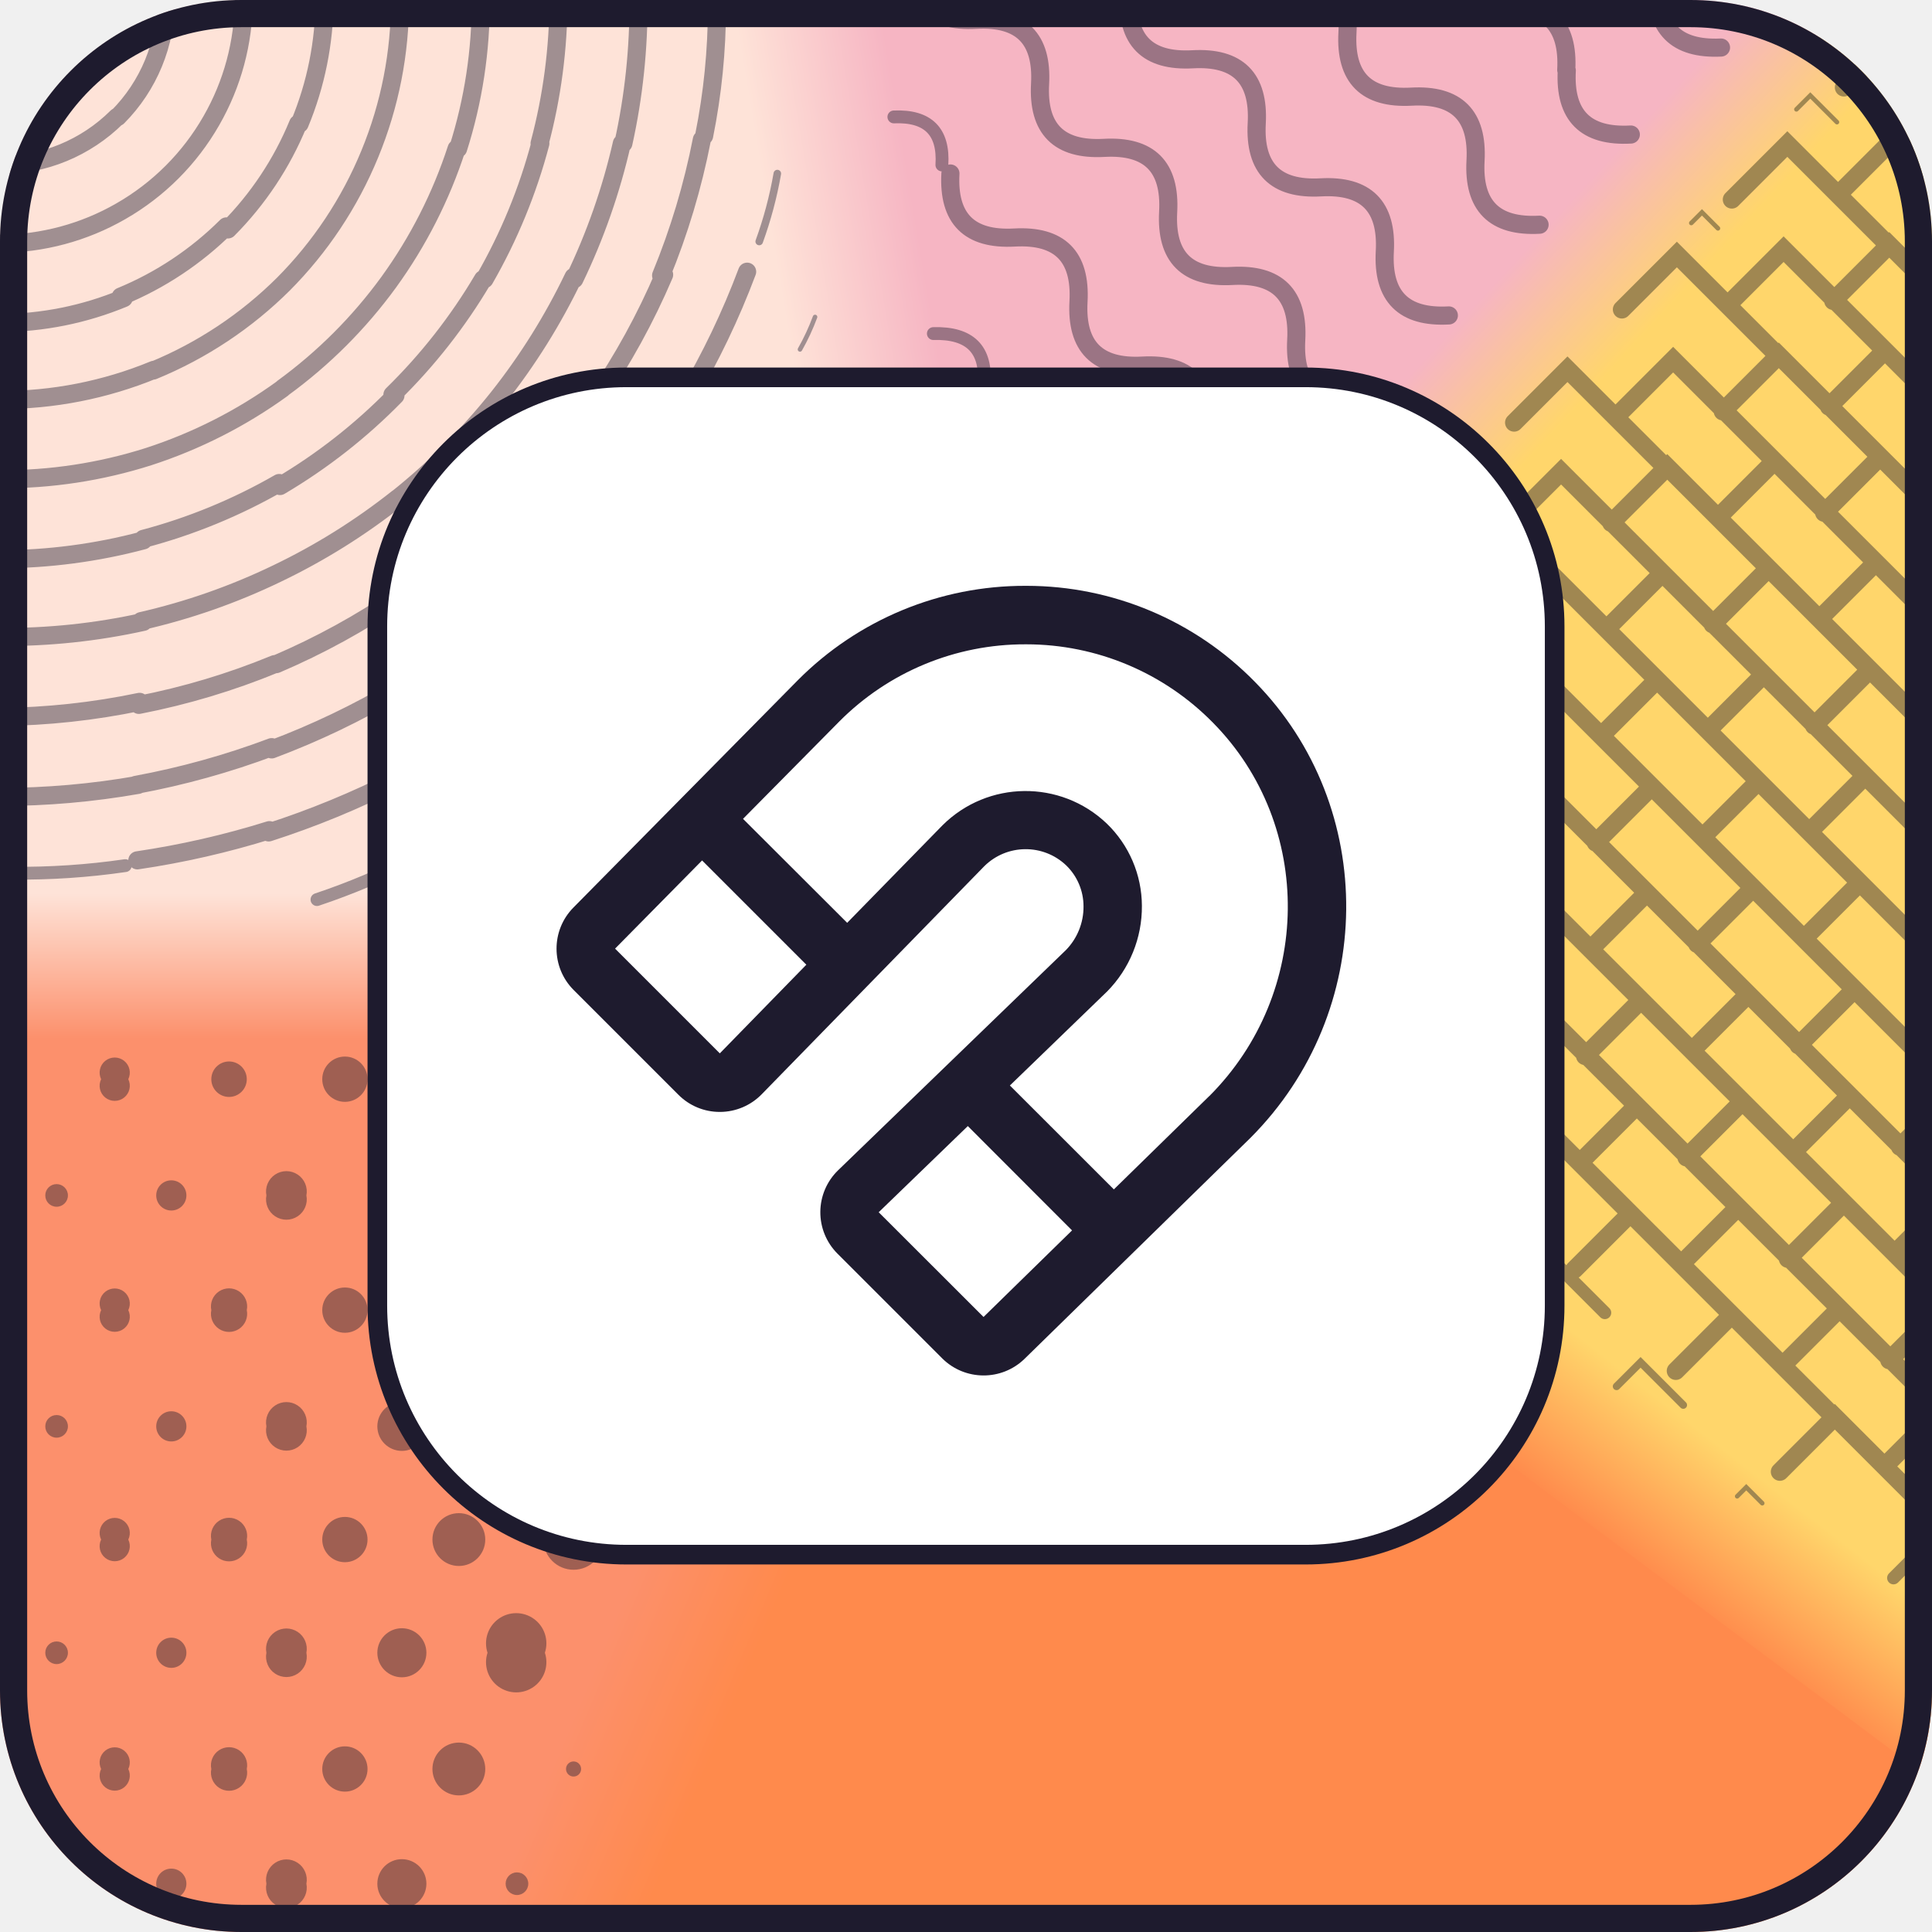
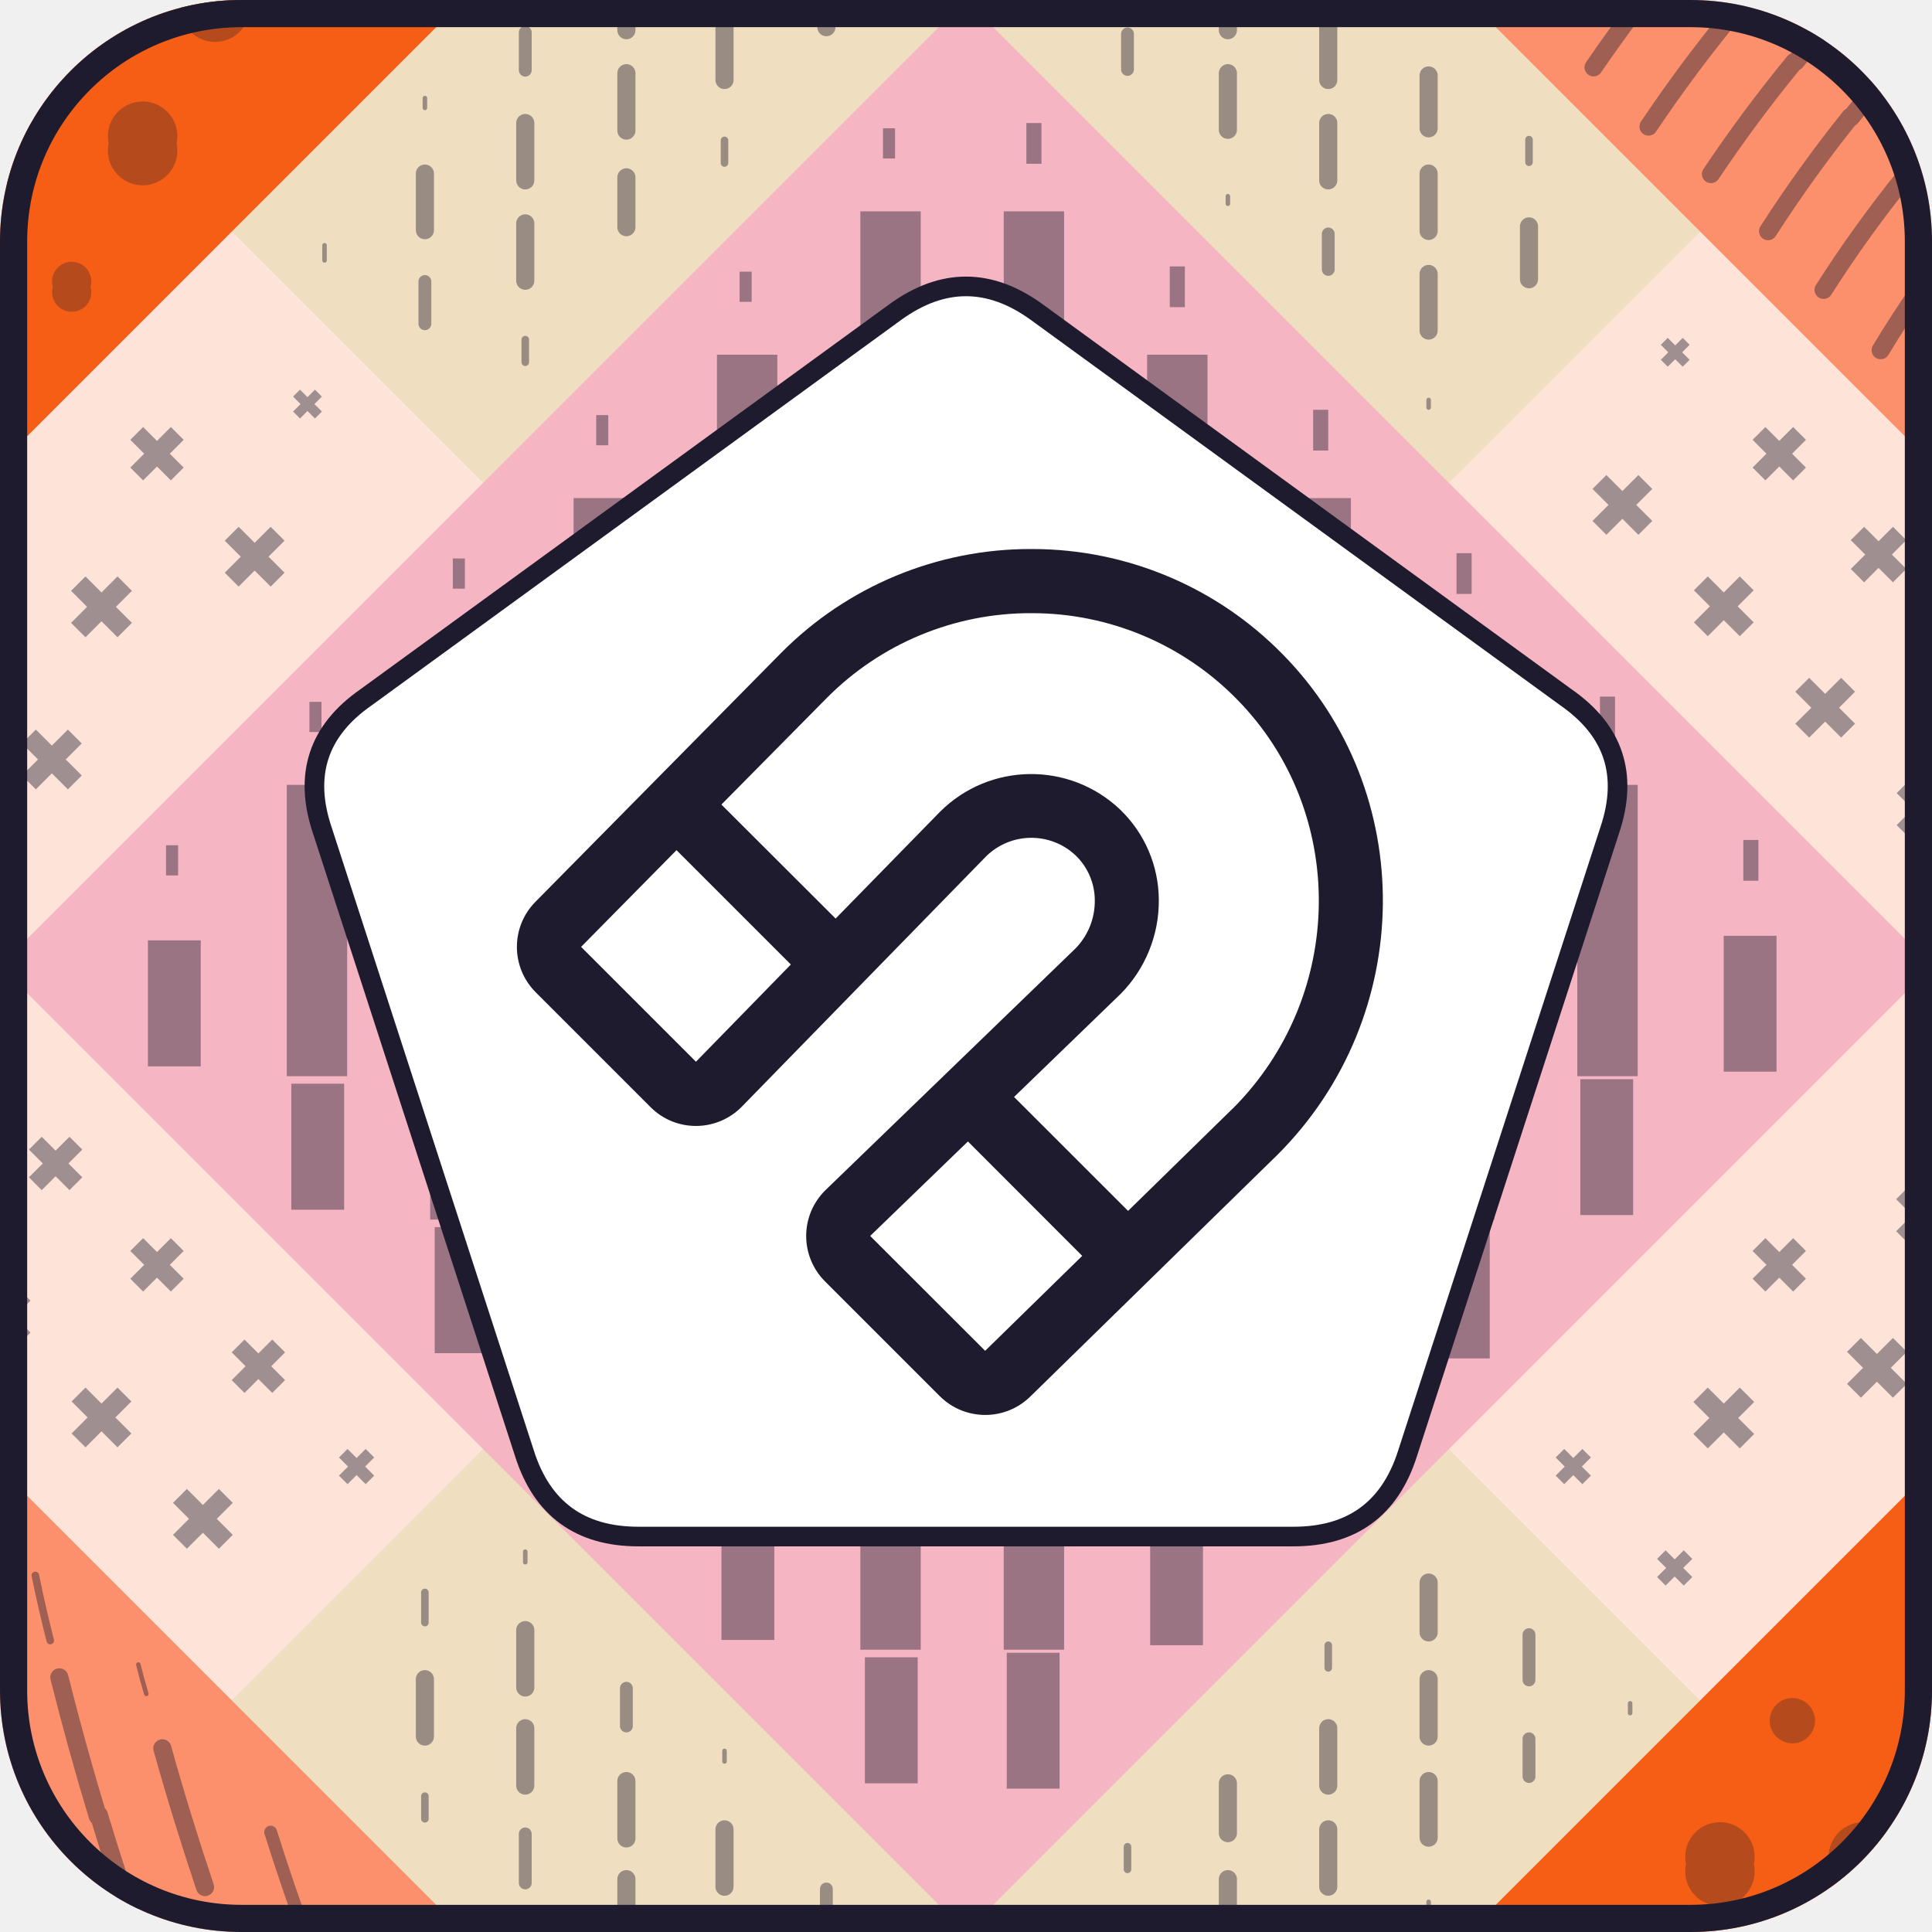
<svg xmlns="http://www.w3.org/2000/svg" viewBox="0 0 256 256" width="256" height="256" role="img">
  <defs>
-     <linearGradient id="tg0" gradientUnits="userSpaceOnUse" x1="108" y1="65.6" x2="127" y2="62.4">
-       <stop offset="0" stop-color="#FEE3D8" />
-       <stop offset="1" stop-color="#F6B5C3" />
-     </linearGradient>
-     <linearGradient id="tg1" gradientUnits="userSpaceOnUse" x1="179.6" y1="57.5" x2="193.7" y2="70.5">
-       <stop offset="0" stop-color="#F6B5C3" />
-       <stop offset="1" stop-color="#FFD66B" />
-     </linearGradient>
-     <linearGradient id="tg2" gradientUnits="userSpaceOnUse" x1="198" y1="168.3" x2="186" y2="183.7">
-       <stop offset="0" stop-color="#FFD66B" />
-       <stop offset="1" stop-color="#FF8A4C" />
-     </linearGradient>
-     <linearGradient id="tg3" gradientUnits="userSpaceOnUse" x1="110" y1="195.7" x2="92.5" y2="188.3">
-       <stop offset="0" stop-color="#FF8A4C" />
-       <stop offset="1" stop-color="#FC906C" />
-     </linearGradient>
-     <linearGradient id="tg4" gradientUnits="userSpaceOnUse" x1="64" y1="137.6" x2="64" y2="118.4">
-       <stop offset="0" stop-color="#FC906C" />
-       <stop offset="1" stop-color="#FEE3D8" />
-     </linearGradient>
    <clipPath id="tf">
      <rect width="256" height="256" rx="32.0" />
    </clipPath>
  </defs>
  <g clip-path="url(#tf)">
-     <path d="M128 128L106.7 0L245.3 0Z" fill="#F6B5C3" />
-     <path d="M128 128L245.3 0L256 0L256 224Z" fill="#FFD66B" />
-     <path d="M128 128L256 224L256 256L74.7 256Z" fill="#FF8A4C" />
-     <path d="M128 128L74.7 256L0 256L0 128Z" fill="#FC906C" />
-     <path d="M128 128L0 128L0 0L106.7 0Z" fill="#FEE3D8" />
-     <path d="M118.5 129.6L95.6 -8L114.6 -11L137.5 126.4Z" fill="url(#tg0)" />
-     <path d="M121 121.5L244.7 -13.6L259 -0.6L135 134.5Z" fill="url(#tg1)" />
-     <path d="M134 120.3L269.4 222L258 237.4L122 135.7Z" fill="url(#tg2)" />
-     <path d="M137 131.7L80 268.6L62 261L119 124.3Z" fill="url(#tg3)" />
-     <path d="M128 137.6L-9.6 137.6L-9.6 118.4L128 118.4Z" fill="url(#tg4)" />
-     <g transform="rotate(45 176 64)">
-       <path d="M171.6 -47q6 -6.7 12 0M160 -30.4q5.7 6.4 11.4 0M135.6 -13.6q6 6.7 12 0M147.6 -13.6q6 -6.7 12 0M160 -13.6q6 6.6 12 0M123.6 3q6 -6.7 12 0M135.6 3q6 6.7 12 0M147.6 3q6 -6.7 12 0M159.7 3q6 6.7 12 0M111.6 20q6 6.7 12 0M123.6 20q6 -6.7 12 0M135.6 20q6 6.7 12 0M147.6 20q6 -6.7 12 0M159.6 20q6 6.7 12 0M87.6 37q6 6.7 12 0M99.6 37q6 -6.7 12 0M111.6 37q6 6.7 12 0M123.6 37q6 -6.7 12 0M135.6 37q6 6.7 12 0M147.6 37q6 -6.7 12 0M159.6 37q6 6.7 12 0M76 53.6q5.7 -6.4 11.4 0M87.6 53.6q6 6.7 12 0M99.6 53.6q6 -6.7 12 0M111.6 53.6q6 6.7 12 0M123.6 53.6q6 -6.7 12 0M135.6 53.6q6 6.7 12 0M147.6 53.6q6 -6.7 12 0M159.6 53.6q6 6.7 12 0M111.6 70.4q6 6.7 12 0M123.6 70.4q6 -6.7 12 0M135.6 70.4q6 6.7 12 0M147.6 70.4q6 -6.7 12 0M159.6 70.4q6 6.7 12 0M135.6 87q6 6.7 12 0M147.6 87q6 -6.7 12 0" fill="none" stroke="#9B7484" stroke-width="2.4" stroke-linecap="round" />
-       <path d="M101 70.4q4.6 -5 9 0M125 87q5 -5.3 9.5 0" fill="none" stroke="#9B7484" stroke-width="1.7" stroke-linecap="round" />
-       <path d="M176.7 53.6q1 -1 2 0M176.3 70.4q1.3 -1.5 2.6 0" fill="none" stroke="#9B7484" stroke-width="0.6" stroke-linecap="round" />
+     <path d="M0 0L256 0L128 128ZM256 256L0 256L128 128Z" fill="#F0DEC0" />
+     <path d="M256 0L256 256L128 128ZM0 256L0 0L128 128Z" fill="#FEE3D8" />
+     <path d="M0 0L61.4 0L0 61.4ZM256 256L194.6 256L256 194.6Z" fill="#F65E16" />
+     <path d="M256 0L256 61.4L194.6 0ZM0 256L0 194.6L61.4 256Z" fill="#FC906C" />
+     <path d="M128 0L256 128L128 256L0 128Z" fill="#F6B5C3" />
+     <g transform="rotate(90 128 128)">
+       <path d="M30 53.4l7 0M10 66.7l7 0M23 66.7l7.6 0M36.3 66.7l7.5 0M209.7 66.7l6.6 0M222.5 66.7l7.6 0M236 66.7l7.5 0M3 80l7.6 0M16.3 80l7.6 0M229 80l7.6 0M242.4 80l7.6 0M-3.6 93.3l7.6 0M9.7 93.3l7.5 0M236.3 93.3l6.6 0M249 93.3l7.6 0M-3 146.5l6.6 0M3 160l7.6 0M242.4 160l7.6 0M-3.6 173l7.6 0M9.7 173l7.6 0M23.5 173l6.6 0M236 173l7.6 0M249 173l7.6 0M16.3 186.4l7.6 0M29.6 186.4l7.6 0M216 186.4l7.6 0M229 186.4l7.6 0M23 199.7l7.5 0M222.5 199.7l7.6 0" fill="none" stroke="#988C83" stroke-width="2.4" stroke-linecap="round" />
+       <path d="M216.6 53.4l6 0M230.4 53.4l5 0M31 80l4.7 0M4.5 106.6l4.7 0M250.3 146.5l5 0M223.7 173l5 0M4.3 186.4l5 0M243 186.4l6.5 0M37.3 199.7l5.6 0" fill="none" stroke="#988C83" stroke-width="1.7" stroke-linecap="round" />
+       <path d="M18.5 53.4l3 0M218 80l3 0M244.7 106.6l3 0M18.6 160l3 0M45 186.4l3 0M211 199.7l4 0M238 199.7l3 0" fill="none" stroke="#988C83" stroke-width="1" stroke-linecap="round" />
+       <path d="M225.7 40l1.3 0M53 66.7l1 0M252 66.7l1.4 0M26 93.3l1 0M-0.4 120l1 0M232 160l1.4 0M205.6 186.4l1.4 0M13 199.7l1.3 0M32.5 213l2 0" fill="none" stroke="#988C83" stroke-width="0.6" stroke-linecap="round" />
    </g>
-     <g transform="rotate(45 192 112)">
-       <path d="M158 -17l0 -10.5l19 0M167.5 -6.5l0 -10.5l19 0M158 4l0 -10.5l19 0M177 4l0 -10.5l19 0M167.5 14.4l0 -10.5l19 0M186.5 14.4l0 -10.5l19 0M158 25l0 -10.4l19 0M177 25l0 -10.5l19 0M196 25l0 -10.5l19 0M167.5 35.3l0 -10.5l19 0M186.5 35.3l0 -10.5l19 0M205.5 35.3l0 -10.5l19 0M158 45.6l0 -10.3l18.7 0M177 45.7l0 -10.5l19 0M196 45.7l0 -10.5l19 0M215 45.7l0 -10.5l19 0M167.5 56l0 -10.5l19 0M186.5 56l0 -10.5l19 0M205.5 56l0 -10.5l19 0M224.5 56l0 -10.5l19 0M158.5 66.3l0 -10l18 0M177 66.6l0 -10.5l19 0M196 66.6l0 -10.5l19 0M215 66.6l0 -10.5l19 0M234 66.6l0 -10.5l19 0M167.5 77l0 -10.5l19 0M186.5 77l0 -10.5l19 0M205.5 77l0 -10.5l19 0M224.5 77l0 -10.5l19 0M243.5 77l0 -10.5l19 0M159 87l0 -9.3l17 0M177 87.5l0 -10.5l19 0M196 87.5l0 -10.5l19 0M215 87.5l0 -10.5l19 0M234 87.5l0 -10.5l19 0M253 87.5l0 -10.5l19 0M167.5 98l0 -10.5l19 0M186.5 98l0 -10.5l19 0M205.5 98l0 -10.5l19 0M224.5 98l0 -10.5l19 0M243.5 98l0 -10.5l19 0M262.5 98l0 -10.5l19 0M177 108.4l0 -10.5l19 0M196 108.4l0 -10.5l19 0M215 108.4l0 -10.5l19 0M234 108.4l0 -10.5l19 0M253 108.4l0 -10.5l19 0M272 108.4l0 -10.5l19 0M186.5 119l0 -10.5l19 0M205.5 119l0 -10.5l19 0M224.5 119l0 -10.5l19 0M243.5 119l0 -10.5l19 0M262.5 119l0 -10.5l19 0M281.5 119l0 -10.5l19 0M196 129.3l0 -10.5l19 0M215 129.3l0 -10.5l19 0M234 129.3l0 -10.5l19 0M253 129.3l0 -10.5l19 0M272 129.3l0 -10.5l19 0M291 129.3l0 -10.5l19 0M205.5 140l0 -10.5l19 0M224.5 140l0 -10.5l19 0M243.5 140l0 -10.5l19 0M262.5 140l0 -10.5l19 0M281.7 139.7l0 -10.3l18.6 0M215.6 150l0 -10l18 0" fill="none" stroke="#A08751" stroke-width="2.4" stroke-linecap="round" />
-       <path d="M152.3 -8.6l0 -6.3l11.5 0M160 107.4l0 -8.5l15.5 0M302.3 139l0 -8.5l15.4 0M236.7 148.7l0 -7.5l13.7 0" fill="none" stroke="#A08751" stroke-width="1.7" stroke-linecap="round" />
-       <path d="M258.4 147l0 -4.5l8 0" fill="none" stroke="#A08751" stroke-width="1" stroke-linecap="round" />
-       <path d="M155.6 10.5l0 -2.6l5 0M156.4 31l0 -2l3 0M280 146l0 -1.7l3 0" fill="none" stroke="#A08751" stroke-width="0.6" stroke-linecap="round" />
+     <g transform="rotate(45 128 128)">
+       <path d="M136.3 2l1.3 0l0 1.4l1.4 0l0 1.3l-1.4 0l0 1.4l-1.3 0l0 -1.4l-1.4 0l0 -1.3l1.4 0ZM155 0l2.4 0l0 2.6l2.6 0l0 2.4l-2.6 0l0 2.6l-2.4 0l0 -2.6l-2.6 0l0 -2.4l2.6 0ZM173.7 0l2.5 0l0 2.7l2.7 0l0 2.5l-2.7 0l0 2.7l-2.5 0l0 -2.7l-2.7 0l0 -2.5l2.7 0ZM145 19l2.6 0l0 3l3 0l0 2.6l-3 0l0 3l-2.6 0l0 -3l-3 0l0 -2.6l3 0ZM164 19l2.6 0l0 3l3 0l0 2.6l-3 0l0 3l-2.6 0l0 -3l-3 0l0 -2.6l3 0ZM183 19l2.6 0l0 3l3 0l0 2.6l-3 0l0 3l-2.6 0l0 -3l-3 0l0 -2.6l3 0ZM202 19l2.6 0l0 3l3 0l0 2.6l-3 0l0 3l-2.6 0l0 -3l-3 0l0 -2.6l3 0ZM240 57l2.7 0l0 3l3 0l0 2.7l-3 0l0 3l-2.7 0l0 -3l-3 0l0 -2.7l3 0ZM231 76l2.4 0l0 2.6l2.6 0l0 2.4l-2.6 0l0 2.6l-2.4 0l0 -2.6l-2.6 0l0 -2.4l2.6 0ZM249.7 76l2.6 0l0 3l3 0l0 2.6l-3 0l0 3l-2.6 0l0 -3l-3 0l0 -2.6l3 0ZM240 95l2.7 0l0 3l3 0l0 2.7l-3 0l0 3l-2.7 0l0 -3l-3 0l0 -2.7l3 0ZM231 115.5l1.6 0l0 1.7l1.7 0l0 1.6l-1.7 0l0 1.7l-1.6 0l0 -1.7l-1.7 0l0 -1.6l1.7 0ZM250 115.5l1.6 0l0 1.7l1.7 0l0 1.6l-1.7 0l0 1.7l-1.6 0l0 -1.7l-1.7 0l0 -1.6l1.7 0ZM13 135l1.3 0l0 1.4l1.4 0l0 1.3l-1.4 0l0 1.4l-1.3 0l0 -1.4l-1.4 0l0 -1.3l1.4 0ZM3 152l2.4 0l0 2.6l2.6 0l0 2.4l-2.6 0l0 2.6l-2.4 0l0 -2.6l-2.6 0l0 -2.4l2.6 0ZM21.7 152l2.6 0l0 3l3 0l0 2.6l-3 0l0 3l-2.6 0l0 -3l-3 0l0 -2.6l3 0ZM12 171l2.7 0l0 3l3 0l0 2.7l-3 0l0 3l-2.7 0l0 -3l-3 0l0 -2.7l3 0ZM21.7 190l2.6 0l0 3l3 0l0 2.6l-3 0l0 3l-2.6 0l0 -3l-3 0l0 -2.6l3 0ZM60 228l2.4 0l0 2.6l2.6 0l0 2.4l-2.6 0l0 2.6l-2.4 0l0 -2.6l-2.6 0l0 -2.4l2.6 0ZM79 228l2.4 0l0 2.6l2.6 0l0 2.4l-2.6 0l0 2.6l-2.4 0l0 -2.6l-2.6 0l0 -2.4l2.6 0ZM98 228l2.4 0l0 2.6l2.6 0l0 2.4l-2.6 0l0 2.6l-2.4 0l0 -2.6l-2.6 0l0 -2.4l2.6 0ZM117 229.5l1.6 0l0 1.7l1.7 0l0 1.6l-1.7 0l0 1.7l-1.6 0l0 -1.7l-1.7 0l0 -1.6l1.7 0ZM69 247l2.7 0l0 3l3 0l0 2.7l-3 0l0 3l-2.7 0l0 -3l-3 0l0 -2.7l3 0ZM88 247l2.6 0l0 3l3 0l0 2.6l-3 0l0 3l-2.6 0l0 -3l-3 0l0 -2.6l3 0ZM107 247l2.6 0l0 3l3 0l0 2.6l-3 0l0 3l-2.6 0l0 -3l-3 0l0 -2.6l3 0Z" fill="#A08F91" />
    </g>
-     <path d="M-16.4 143a1 1 0 1 0 2.4 0a1 1 0 1 0 -2.4 0M-1 143a1 1 0 1 0 2.4 0a1 1 0 1 0 -2.4 0M13.4 143a2 2 0 1 0 3.6 0a2 2 0 1 0 -3.6 0M28 143a2.3 2.3 0 1 0 4.7 0a2.3 2.3 0 1 0 -4.7 0M42.7 143a3 3 0 1 0 6 0a3 3 0 1 0 -6 0M57.3 143a3.5 3.5 0 1 0 7 0a3.5 3.5 0 1 0 -7 0M-9 158.4a1 1 0 1 0 2.4 0a1 1 0 1 0 -2.4 0M6 158.4a1.5 1.5 0 1 0 3 0a1.5 1.5 0 1 0 -3 0M20.7 158.4a2 2 0 1 0 4 0a2 2 0 1 0 -4 0M35.3 158.4a2.7 2.7 0 1 0 5.3 0a2.7 2.7 0 1 0 -5.3 0M50 158.4a3 3 0 1 0 6.5 0a3 3 0 1 0 -6.5 0M64.6 158.4a4 4 0 1 0 7.6 0a4 4 0 1 0 -7.6 0M-16.4 173.6a1 1 0 1 0 2.4 0a1 1 0 1 0 -2.4 0M-1 173.6a1 1 0 1 0 2.4 0a1 1 0 1 0 -2.4 0M13.4 173.6a2 2 0 1 0 3.6 0a2 2 0 1 0 -3.6 0M28 173.6a2.4 2.4 0 1 0 4.7 0a2.4 2.4 0 1 0 -4.7 0M42.7 173.6a3 3 0 1 0 6 0a3 3 0 1 0 -6 0M57.3 173.6a3.5 3.5 0 1 0 7 0a3.5 3.5 0 1 0 -7 0M72 173.6a4 4 0 1 0 8 0a4 4 0 1 0 -8 0M-9 189a1 1 0 1 0 2.4 0a1 1 0 1 0 -2.4 0M6 189a1.5 1.5 0 1 0 3 0a1.5 1.5 0 1 0 -3 0M20.7 189a2 2 0 1 0 4 0a2 2 0 1 0 -4 0M35.3 189a2.7 2.7 0 1 0 5.3 0a2.7 2.7 0 1 0 -5.3 0M50 189a3 3 0 1 0 6.5 0a3 3 0 1 0 -6.5 0M64.6 189a4 4 0 1 0 7.6 0a4 4 0 1 0 -7.6 0M79 189a4.4 4.4 0 1 0 9 0a4.4 4.4 0 1 0 -9 0M-16.4 204a1 1 0 1 0 2.4 0a1 1 0 1 0 -2.4 0M-1 204a1 1 0 1 0 2.4 0a1 1 0 1 0 -2.4 0M13.4 204a2 2 0 1 0 3.6 0a2 2 0 1 0 -3.6 0M28 204a2.4 2.4 0 1 0 4.7 0a2.4 2.4 0 1 0 -4.7 0M42.7 204a3 3 0 1 0 6 0a3 3 0 1 0 -6 0M57.3 204a3.5 3.5 0 1 0 7 0a3.5 3.5 0 1 0 -7 0M72 204a4 4 0 1 0 8 0a4 4 0 1 0 -8 0M-9 219a1 1 0 1 0 2.4 0a1 1 0 1 0 -2.4 0M6 219a1.5 1.5 0 1 0 3 0a1.5 1.5 0 1 0 -3 0M20.7 219a2 2 0 1 0 4 0a2 2 0 1 0 -4 0M35.3 219a2.7 2.7 0 1 0 5.3 0a2.7 2.7 0 1 0 -5.3 0M50 219a3 3 0 1 0 6.5 0a3 3 0 1 0 -6.5 0M64.6 219a4 4 0 1 0 7.6 0a4 4 0 1 0 -7.6 0M-16.4 234.4a1 1 0 1 0 2.4 0a1 1 0 1 0 -2.4 0M-1 234.4a1 1 0 1 0 2.4 0a1 1 0 1 0 -2.4 0M13.4 234.4a2 2 0 1 0 3.6 0a2 2 0 1 0 -3.6 0M28 234.4a2.4 2.4 0 1 0 4.7 0a2.4 2.4 0 1 0 -4.7 0M42.7 234.4a3 3 0 1 0 6 0a3 3 0 1 0 -6 0M57.3 234.4a3.5 3.5 0 1 0 7 0a3.5 3.5 0 1 0 -7 0M75 234.4a1 1 0 1 0 2 0a1 1 0 1 0 -2 0M-9 249.6a1 1 0 1 0 2.4 0a1 1 0 1 0 -2.4 0M6 249.6a1.5 1.5 0 1 0 3 0a1.5 1.5 0 1 0 -3 0M20.7 249.6a2 2 0 1 0 4 0a2 2 0 1 0 -4 0M35.3 249.6a2.7 2.7 0 1 0 5.3 0a2.7 2.7 0 1 0 -5.3 0M50 249.6a3 3 0 1 0 6.5 0a3 3 0 1 0 -6.5 0M67 249.6a1.5 1.5 0 1 0 3 0a1.5 1.5 0 1 0 -3 0M-16.4 265a1 1 0 1 0 2.4 0a1 1 0 1 0 -2.4 0M-1 265a1 1 0 1 0 2.4 0a1 1 0 1 0 -2.4 0M13.4 265a2 2 0 1 0 3.6 0a2 2 0 1 0 -3.6 0M28 265a2.4 2.4 0 1 0 4.7 0a2.4 2.4 0 1 0 -4.7 0M42.7 265a3 3 0 1 0 6 0a3 3 0 1 0 -6 0M57.3 265a3.5 3.5 0 1 0 7 0a3.5 3.5 0 1 0 -7 0" fill="#9F5F52" />
-     <path d="M11.4 0a11.4 11.4 0 0 1 -11.4 11.4M22 0a22 22 0 0 1 -6.4 15.5M15.5 15.5a22 22 0 0 1 -15.5 6.4M32.3 0a32.3 32.3 0 0 1 -4.3 16M28 16a32.3 32.3 0 0 1 -12 12M16 28a32.3 32.3 0 0 1 -16 4.3M43 0a43 43 0 0 1 -3.3 16.4M39.5 16.4a43 43 0 0 1 -9.3 14M30 30a43 43 0 0 1 -14 9.3M16.4 39.5a43 43 0 0 1 -16.4 3.3M53 0a53 53 0 0 1 -4 20.4M49 20.4a53 53 0 0 1 -11.5 17.3M37.6 37.6a53 53 0 0 1 -17.3 11.5M20.4 49a53 53 0 0 1 -20.4 4M63.7 0a63.7 63.7 0 0 1 -3 19.7M60.5 19.7a63.7 63.7 0 0 1 -9 17.7M51.5 37.4a63.7 63.7 0 0 1 -14 14M37.4 51.5a63.7 63.7 0 0 1 -17.7 9M19.7 60.5a63.7 63.7 0 0 1 -19.7 3M74 0a74 74 0 0 1 -2.5 19M71.6 19a74 74 0 0 1 -7.4 18M64 37a74 74 0 0 1 -12 15.3M52.4 52.4a74 74 0 0 1 -15.3 12M37 64a74 74 0 0 1 -18 7.4M19 71.6a74 74 0 0 1 -19 2.5M84.6 0a84.6 84.6 0 0 1 -2 19M82.4 19a84.6 84.6 0 0 1 -6.3 18M76 36.7a84.6 84.6 0 0 1 -10 16M66 52.7a84.6 84.6 0 0 1 -13.4 13.4M52.7 66a84.6 84.6 0 0 1 -16 10M36.7 76a84.6 84.6 0 0 1 -18 6.3M19 82.4a84.6 84.6 0 0 1 -19 2M95 1a86.5 86.5 0 0 1 -1.7 17M93 18.5a95 95 0 0 1 -5.4 18M88 36.4a95 95 0 0 1 -9 16.4M79 53a95 95 0 0 1 -12 14.4M67 67a95 95 0 0 1 -14.4 12M53 79a95 95 0 0 1 -16.4 9M36.4 88a95 95 0 0 1 -18 5.4M18.5 93a95 95 0 0 1 -18.5 2M99 36a105.5 105.5 0 0 1 -8 16.7M91.3 52.7a105.5 105.5 0 0 1 -10.5 15M81 68a105.5 105.5 0 0 1 -13 13M68 81a105.5 105.5 0 0 1 -15 10.5M52.7 91.3a105.5 105.5 0 0 1 -16.7 8M36 99a105.5 105.5 0 0 1 -18 5M18.3 104a105.5 105.5 0 0 1 -18.3 1.6M103.3 52.6a116 116 0 0 1 -9.5 15.5M94 68a116 116 0 0 1 -12 14M82 82a116 116 0 0 1 -14 12M68 94a116 116 0 0 1 -15.5 9.5M52.6 103.3a116 116 0 0 1 -17 7M35.7 110a115 115 0 0 1 -17.5 4M74.3 102a126.4 126.4 0 0 1 -17 10.4" fill="none" stroke="#A08F91" stroke-width="2.4" stroke-linecap="round" />
-     <path d="M16.6 114.7a96.4 96.4 0 0 1 -15 1M55 113.7a91 91 0 0 1 -13 5.5" fill="none" stroke="#A08F91" stroke-width="1.7" stroke-linecap="round" />
-     <path d="M103 23a53 53 0 0 1 -2.4 9M110.5 61a71.6 71.6 0 0 1 -6 9.6M68.6 118.3a49.5 49.5 0 0 1 -6 3.4" fill="none" stroke="#A08F91" stroke-width="1" stroke-linecap="round" />
-     <path d="M108 42a29.5 29.5 0 0 1 -2 4.3" fill="none" stroke="#A08F91" stroke-width="0.6" stroke-linecap="round" />
+     <path d="M5 0a4.6 4.6 0 1 0 9 0a4.6 4.6 0 1 0 -9 0M24 0a4.6 4.6 0 1 0 9 0a4.6 4.6 0 1 0 -9 0M45 0a2.6 2.6 0 1 0 5 0a2.6 2.6 0 1 0 -5 0M-4.6 19a4.6 4.6 0 1 0 9 0a4.6 4.6 0 1 0 -9 0M14.4 19a4.6 4.6 0 1 0 9 0a4.6 4.6 0 1 0 -9 0M7 38a2.6 2.6 0 1 0 5 0a2.6 2.6 0 1 0 -5 0M234.5 228a3 3 0 1 0 6 0a3 3 0 1 0 -6 0M223.4 247a4.6 4.6 0 1 0 9 0a4.6 4.6 0 1 0 -9 0M242.4 247a4.6 4.6 0 1 0 9 0a4.6 4.6 0 1 0 -9 0" fill="#B54A1D" />
+     <g transform="rotate(135 128 128)">
+       <path d="M-15.4 100a155.4 155.4 0 0 1 -18.5 3.4M-15.7 111a167 167 0 0 1 -18.4 3M-16 121.7a178 178 0 0 1 -18.4 3M-34.4 124.6a178.6 178.6 0 0 1 -18.7 1M-16 132.4a189 189 0 0 1 -18.3 2.7M-34.5 135a189 189 0 0 1 -18.5 1M-14.6 142.7a189.7 189.7 0 0 1 -18.4 2.7M-15 153.4a202.3 202.3 0 0 1 -18.5 2.6M285.6 113a376.6 376.6 0 0 1 -9 17M297.4 112.7a387.6 387.6 0 0 1 -8.6 17M289 129.7a387.6 387.6 0 0 1 -9.4 16.6M301 129.4a398 398 0 0 1 -9 16.6" fill="none" stroke="#9F5F52" stroke-width="2.4" stroke-linecap="round" />
+       <path d="M281.3 97.7a302.7 302.7 0 0 1 -7 14.3" fill="none" stroke="#9F5F52" stroke-width="1.7" stroke-linecap="round" />
+       <path d="M277 150.6a180 180 0 0 1 -4.7 7.5" fill="none" stroke="#9F5F52" stroke-width="1" stroke-linecap="round" />
+       <path d="M273 136.6a79.5 79.5 0 0 1 -2 3.5" fill="none" stroke="#9F5F52" stroke-width="0.6" stroke-linecap="round" />
+     </g>
+     <path d="M117 17l1.6 0l0 4l-1.6 0ZM136 16.3l2 0l0 5.4l-2 0ZM98 36l1.6 0l0 4l-1.6 0ZM114 28l8 0l0 19.6l-8 0ZM133 28l8 0l0 19.6l-8 0ZM155 35.3l2 0l0 5.4l-2 0ZM79 55l1.6 0l0 4l-1.6 0ZM95 47l8 0l0 19.6l-8 0ZM114 47l8 0l0 19.6l-8 0ZM133 47l8 0l0 19.6l-8 0ZM152 47l8 0l0 19.6l-8 0ZM174 54.3l2 0l0 5.4l-2 0ZM60 74l1.6 0l0 4l-1.6 0ZM76 66l8 0l0 19.6l-8 0ZM171 66l8 0l0 19.6l-8 0ZM193 73.3l2 0l0 5.4l-2 0ZM41 93l1.6 0l0 4l-1.6 0ZM57 85l8 0l0 19.6l-8 0ZM190 85l8 0l0 19.6l-8 0ZM212 92.3l2 0l0 5.4l-2 0ZM22 112l1.6 0l0 4l-1.6 0ZM38 104l8 0l0 19.6l-8 0ZM57 104l8 0l0 19.6l-8 0ZM190 104l8 0l0 19.6l-8 0ZM209 104l8 0l0 19.6l-8 0ZM231 111.3l2 0l0 5.4l-2 0ZM19.6 124.6l7 0l0 16.7l-7 0ZM38 123l8 0l0 19.6l-8 0ZM57 123l8 0l0 19.6l-8 0ZM190 123l8 0l0 19.6l-8 0ZM209 123l8 0l0 19.6l-8 0ZM228.4 124l7 0l0 18l-7 0ZM38.6 143.6l7 0l0 16.7l-7 0ZM57 142l8 0l0 19.6l-8 0ZM190 142l8 0l0 19.6l-8 0ZM209.4 143l7 0l0 18l-7 0ZM57.6 162.6l7 0l0 16.7l-7 0ZM76 161l8 0l0 19.6l-8 0ZM171 161l8 0l0 19.6l-8 0ZM190.4 162l7 0l0 18l-7 0ZM76.6 181.6l7 0l0 16.7l-7 0ZM95 180l8 0l0 19.6l-8 0ZM114 180l8 0l0 19.6l-8 0ZM133 180l8 0l0 19.6l-8 0ZM152 180l8 0l0 19.6l-8 0ZM171.4 181l7 0l0 18l-7 0ZM95.6 200.6l7 0l0 16.7l-7 0ZM114 199l8 0l0 19.6l-8 0ZM133 199l8 0l0 19.6l-8 0ZM152.4 200l7 0l0 18l-7 0ZM114.6 219.6l7 0l0 16.7l-7 0ZM133.4 219l7 0l0 18l-7 0Z" fill="#9B7484" />
  </g>
-   <rect x="50" y="50" width="156" height="156" rx="33" fill="#FFFFFF" stroke="#1E1B2E" stroke-width="2.6" stroke-linejoin="round" />
-   <g transform="translate(66 66) scale(0.4844)">
+   <path d="M118.7 41.3Q128 34.6 137.3 41.3L207.5 92.4Q217 99 213.3 110L186.5 192.6Q183 203.6 171.4 203.6L84.6 203.6Q73 203.6 69.5 192.6L42.7 110Q39 99 48.5 92.4Z" fill="#FFFFFF" stroke="#1E1B2E" stroke-width="2.6" stroke-linejoin="round" />
+   <g transform="translate(60 60) scale(0.5312)">
    <path d="M207,50.25A87.46,87.46,0,0,0,144.6,24h-.33A87.48,87.48,0,0,0,82,49.81L20.61,112a16,16,0,0,0,.06,22.56l28.66,28.66a15.92,15.92,0,0,0,11.32,4.69h.09a16,16,0,0,0,11.36-4.82L133,100.69a16.08,16.08,0,0,1,22.41-.21,15.6,15.6,0,0,1,4.73,11.19,16.89,16.89,0,0,1-4.85,12L93,183.88a16,16,0,0,0-.17,22.79l28.66,28.66a16.06,16.06,0,0,0,22.52.12L205.81,175C240.26,140.5,240.79,84.56,207,50.25ZM60.65,151.89,32,123.24,55.8,99.12l28.52,28.52ZM132.79,224l-28.68-28.65,24.38-23.57L157,200.32Zm61.76-60.44-26.11,25.54L140,160.68l26.44-25.57.1-.09a33,33,0,0,0,9.57-23.5A31.44,31.44,0,0,0,166.47,89a32.2,32.2,0,0,0-44.9.5L95.49,116.18,67,87.74,93.35,61.09A71.51,71.51,0,0,1,144.27,40h.27a71.55,71.55,0,0,1,51.05,21.48C223.25,89.55,222.75,135.38,194.55,163.58Z" fill="#1E1B2E" />
  </g>
  <rect x="1.8" y="1.8" width="252.4" height="252.4" rx="30.2" fill="none" stroke="#1E1B2E" stroke-width="3.6" />
</svg>
